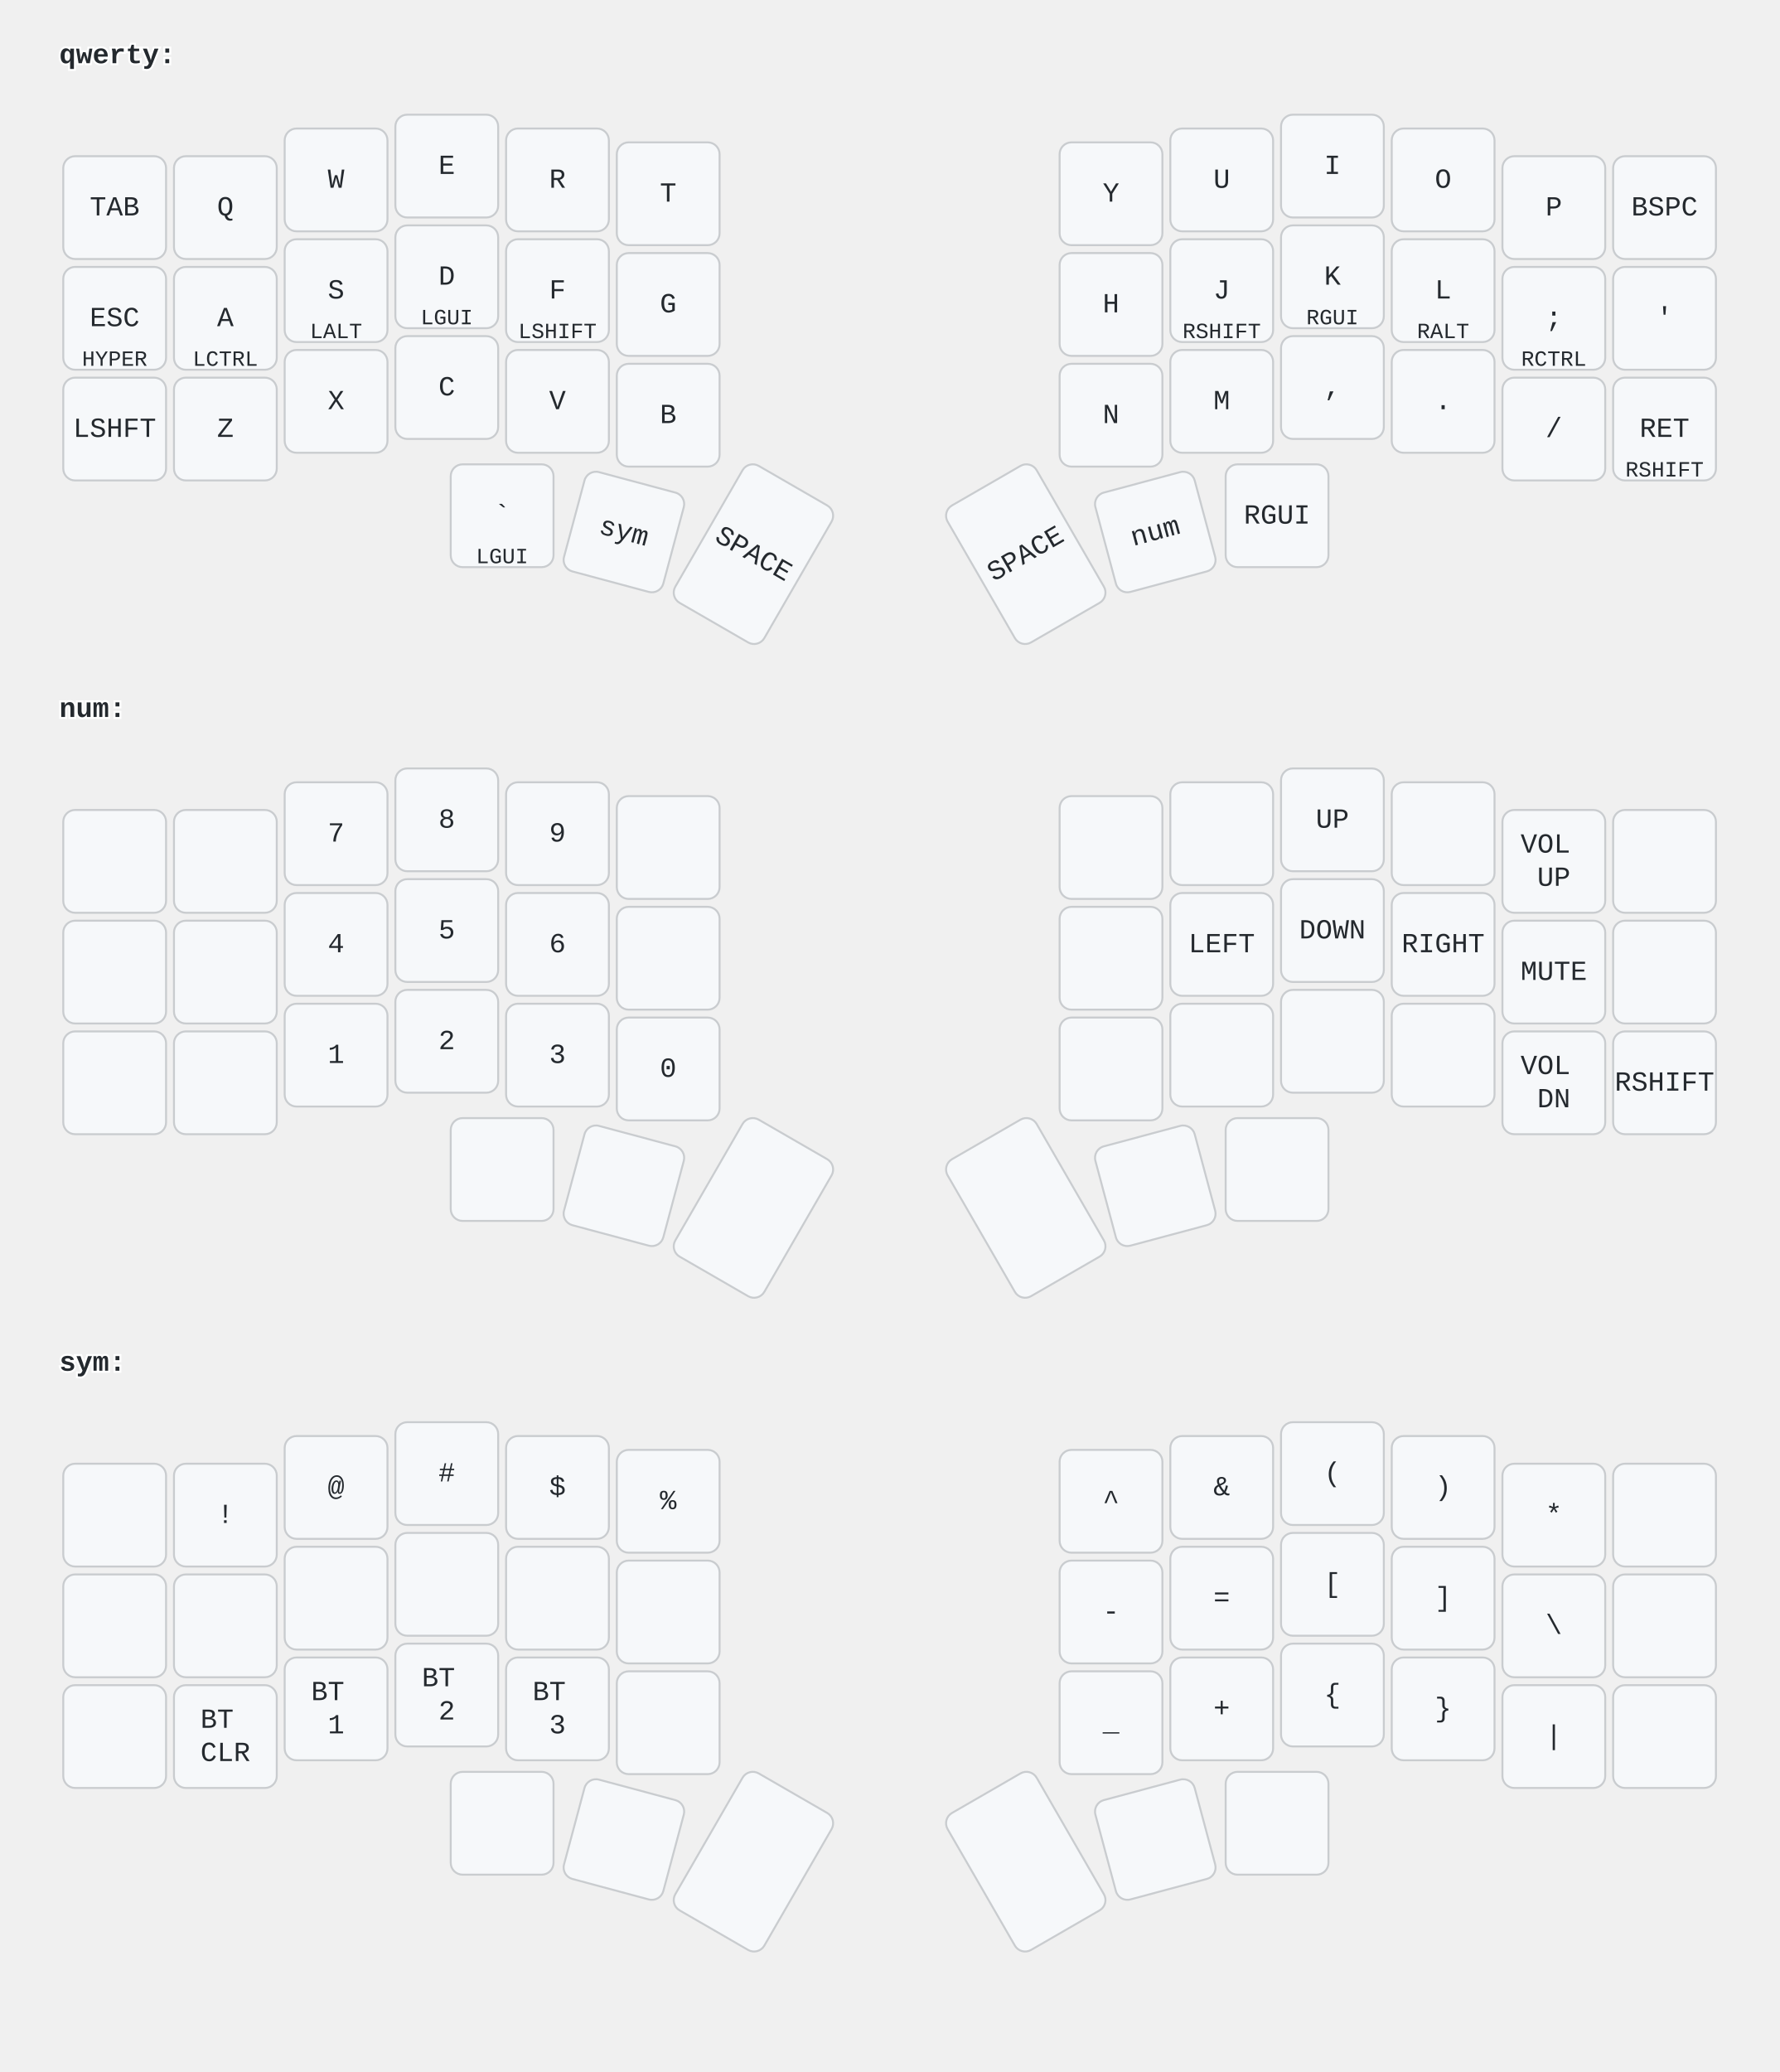
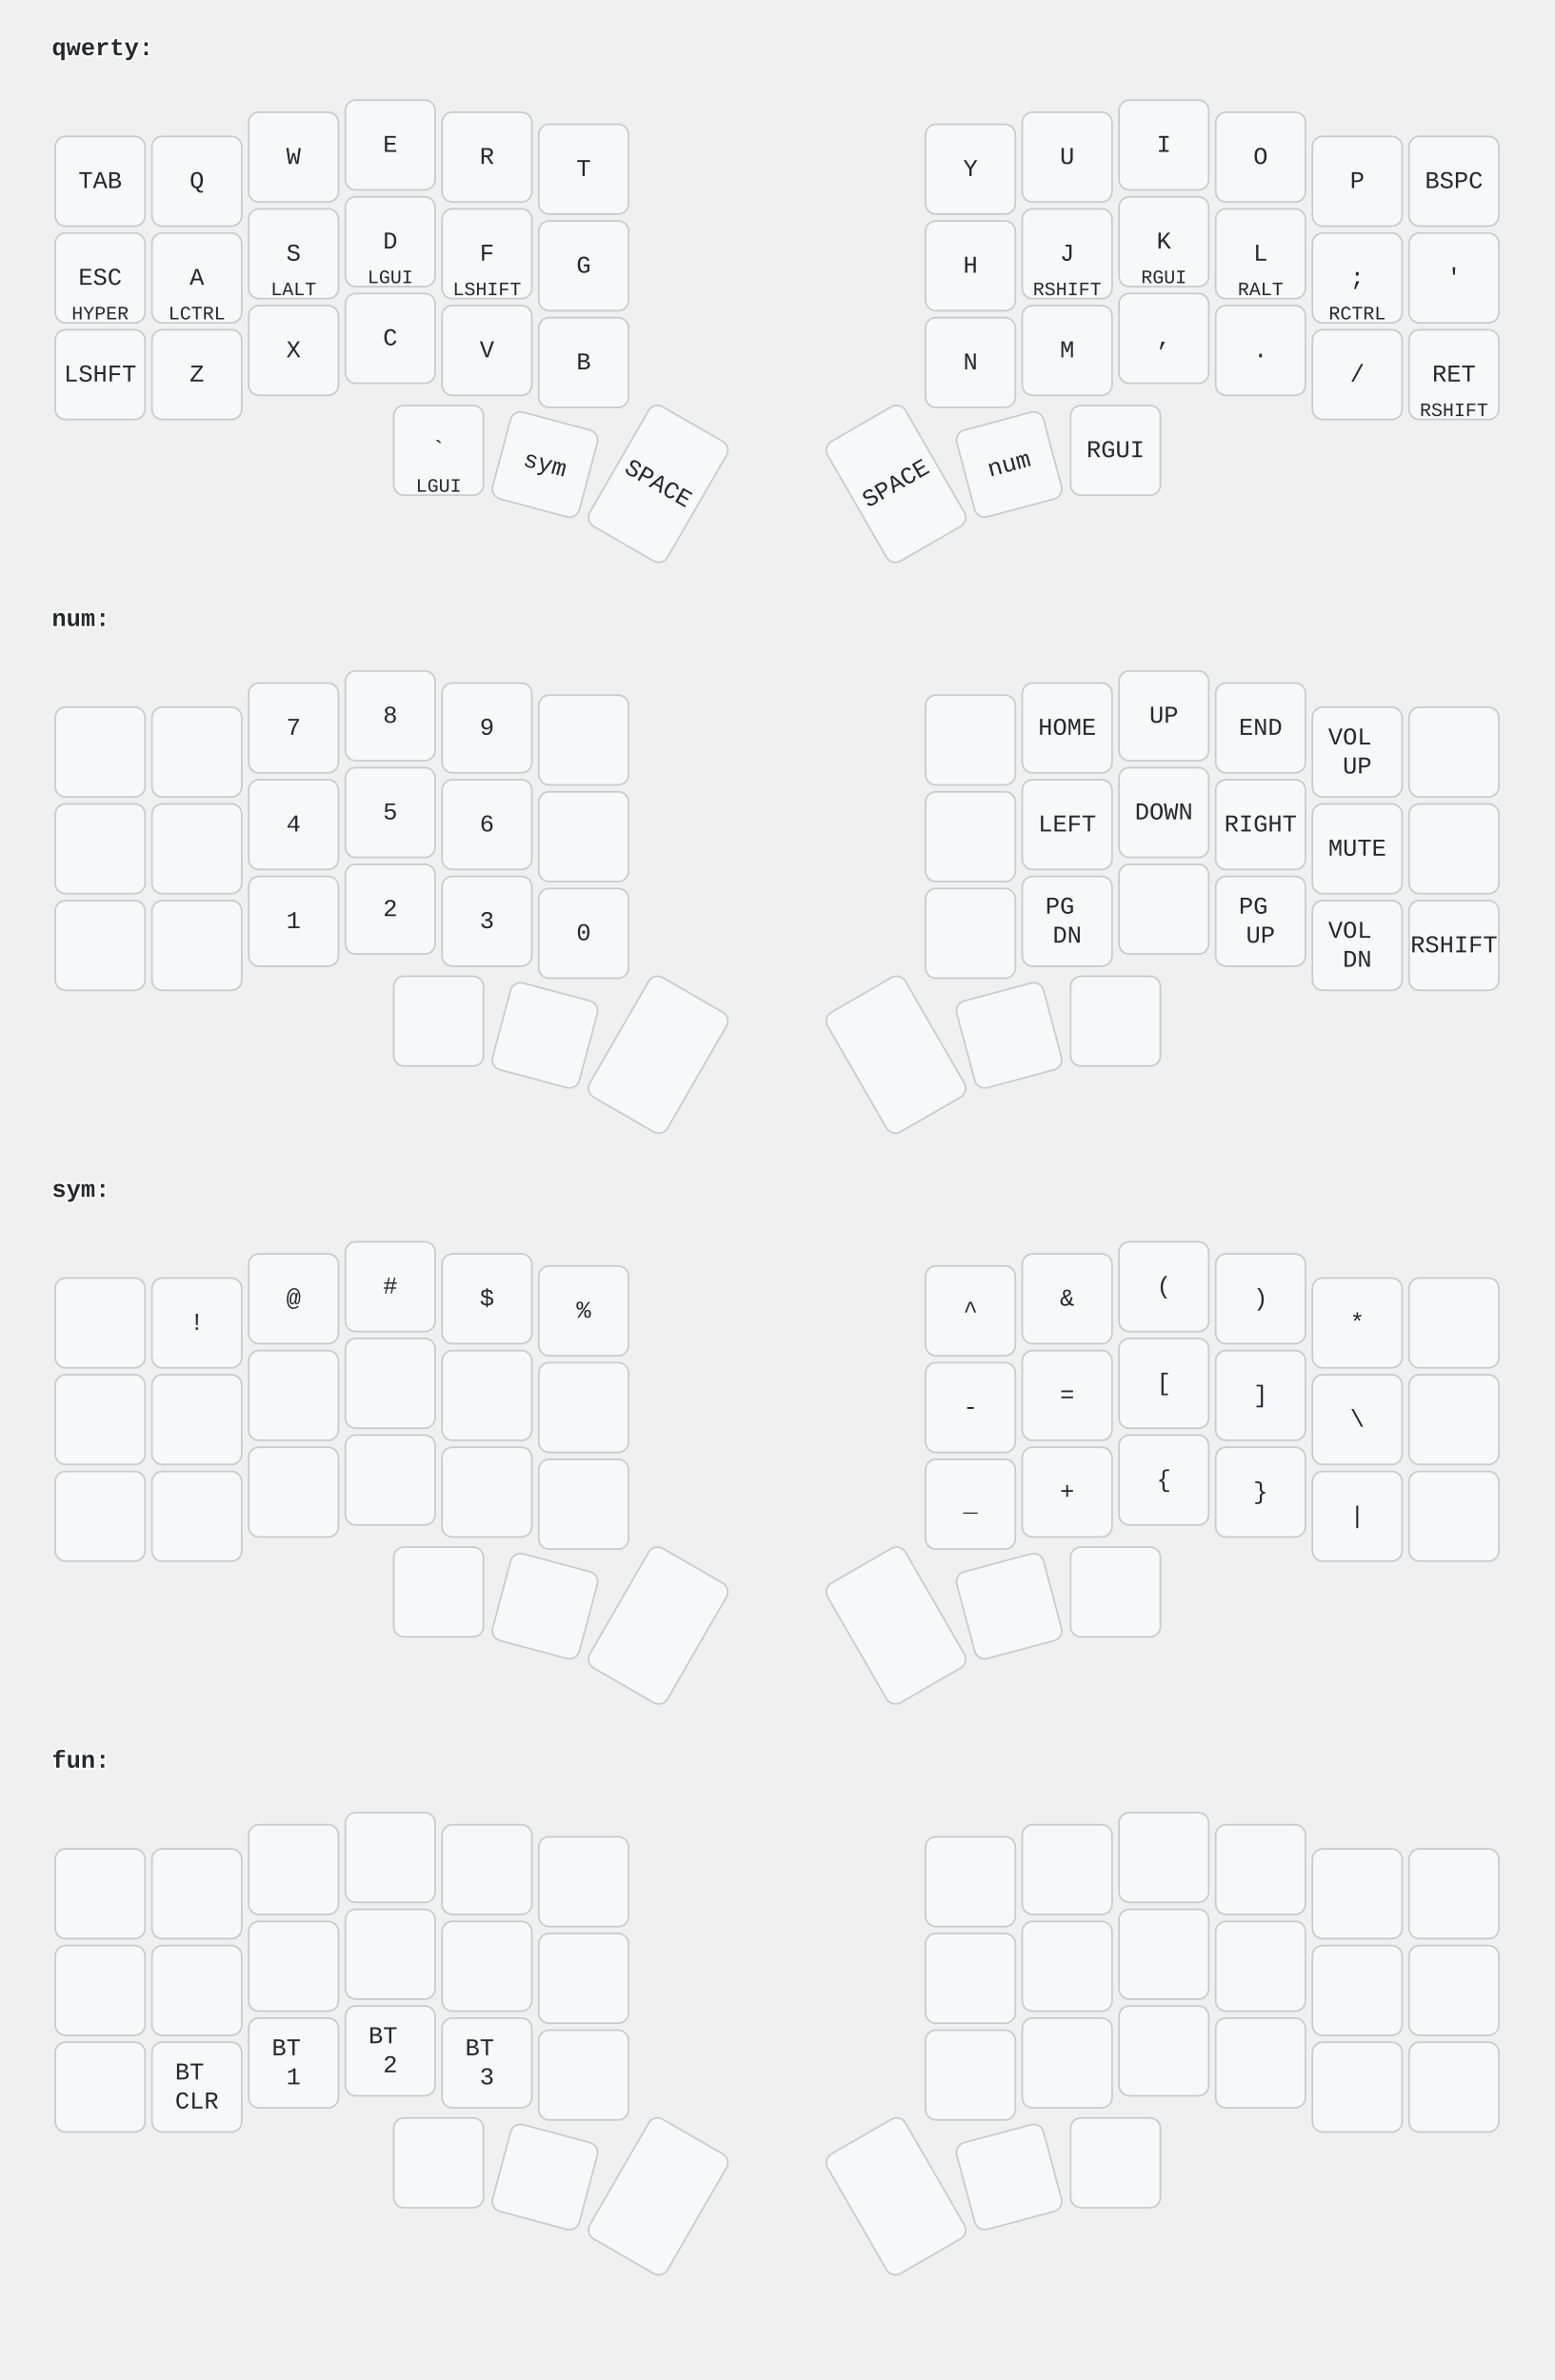
- <svg xmlns="http://www.w3.org/2000/svg" width="900.0" height="1047.959" viewBox="0 0 900.0 1047.959">
+ <svg xmlns="http://www.w3.org/2000/svg" width="900.0" height="1378.612" viewBox="0 0 900.0 1378.612">
  <style>/* font and background color specifications */
svg {
    font-family: SFMono-Regular,Consolas,Liberation Mono,Menlo,monospace;
    font-size: 14px;
    font-kerning: normal;
    text-rendering: optimizeLegibility;
    fill: #24292e;
}

/* default key styling */
rect {
    fill: #f6f8fa;
    stroke: #c9cccf;
    stroke-width: 1;
}

/* color accent for combo boxes */
rect.combo {
    fill: #cdf;
}

/* color accent for held keys */
rect.held, rect.combo.held {
    fill: #fdd;
}

/* color accent for ghost (optional) keys */
rect.ghost, rect.combo.ghost {
    fill: #ddd;
}

text {
    text-anchor: middle;
    dominant-baseline: middle;
}

/* styling for layer labels */
text.label {
    font-weight: bold;
    text-anchor: start;
    stroke: white;
    stroke-width: 2;
    paint-order: stroke;
}

/* styling for combo tap, and key hold/shifted label text */
text.combo, text.hold, text.shifted {
    font-size: 11px;
}

text.hold {
    text-anchor: middle;
    dominant-baseline: auto;
}

text.shifted {
    text-anchor: middle;
    dominant-baseline: hanging;
}

/* styling for hold/shifted label text in combo box */
text.combo.hold, text.combo.shifted {
    font-size: 8px;
}

/* styling for combo dendrons */
path {
    stroke-width: 1;
    stroke: gray;
    fill: none;
}
</style>
  <g class="layer-qwerty">
    <text x="30.0" y="28.0" class="label">qwerty:</text>
    <rect rx="6.0" ry="6.0" x="32.0" y="79.0" width="52.0" height="52.0" class="" />
    <text x="58.0" y="105.0" class="tap">TAB</text>
    <rect rx="6.0" ry="6.0" x="88.0" y="79.0" width="52.0" height="52.0" class="" />
    <text x="114.0" y="105.0" class="tap">Q</text>
    <rect rx="6.0" ry="6.0" x="144.0" y="65.0" width="52.0" height="52.0" class="" />
    <text x="170.0" y="91.0" class="tap">W</text>
    <rect rx="6.0" ry="6.0" x="200.0" y="58.0" width="52.0" height="52.0" class="" />
    <text x="226.0" y="84.0" class="tap">E</text>
    <rect rx="6.0" ry="6.0" x="256.0" y="65.0" width="52.0" height="52.0" class="" />
    <text x="282.0" y="91.0" class="tap">R</text>
    <rect rx="6.0" ry="6.0" x="312.0" y="72.0" width="52.0" height="52.0" class="" />
    <text x="338.0" y="98.0" class="tap">T</text>
    <rect rx="6.0" ry="6.0" x="536.0" y="72.0" width="52.0" height="52.0" class="" />
    <text x="562.0" y="98.0" class="tap">Y</text>
    <rect rx="6.0" ry="6.0" x="592.0" y="65.0" width="52.0" height="52.0" class="" />
    <text x="618.0" y="91.0" class="tap">U</text>
    <rect rx="6.0" ry="6.0" x="648.0" y="58.0" width="52.0" height="52.0" class="" />
    <text x="674.0" y="84.0" class="tap">I</text>
    <rect rx="6.0" ry="6.0" x="704.0" y="65.0" width="52.0" height="52.0" class="" />
    <text x="730.0" y="91.0" class="tap">O</text>
    <rect rx="6.0" ry="6.0" x="760.0" y="79.0" width="52.0" height="52.0" class="" />
    <text x="786.0" y="105.0" class="tap">P</text>
    <rect rx="6.0" ry="6.0" x="816.0" y="79.0" width="52.0" height="52.0" class="" />
    <text x="842.0" y="105.0" class="tap">BSPC</text>
    <rect rx="6.0" ry="6.0" x="32.0" y="135.0" width="52.0" height="52.0" class="" />
    <text x="58.0" y="161.0" class="tap">ESC</text>
    <text x="58.0" y="185.0" class="hold">HYPER</text>
    <rect rx="6.0" ry="6.0" x="88.0" y="135.0" width="52.0" height="52.0" class="" />
    <text x="114.0" y="161.0" class="tap">A</text>
    <text x="114.0" y="185.0" class="hold">LCTRL</text>
    <rect rx="6.0" ry="6.0" x="144.0" y="121.0" width="52.0" height="52.0" class="" />
    <text x="170.0" y="147.0" class="tap">S</text>
    <text x="170.0" y="171.0" class="hold">LALT</text>
    <rect rx="6.0" ry="6.0" x="200.0" y="114.0" width="52.0" height="52.0" class="" />
    <text x="226.0" y="140.0" class="tap">D</text>
    <text x="226.0" y="164.0" class="hold">LGUI</text>
    <rect rx="6.0" ry="6.0" x="256.0" y="121.0" width="52.0" height="52.0" class="" />
    <text x="282.0" y="147.0" class="tap">F</text>
    <text x="282.0" y="171.0" class="hold">LSHIFT</text>
    <rect rx="6.0" ry="6.0" x="312.0" y="128.0" width="52.0" height="52.0" class="" />
    <text x="338.0" y="154.0" class="tap">G</text>
    <rect rx="6.0" ry="6.0" x="536.0" y="128.0" width="52.0" height="52.0" class="" />
    <text x="562.0" y="154.0" class="tap">H</text>
    <rect rx="6.0" ry="6.0" x="592.0" y="121.0" width="52.0" height="52.0" class="" />
    <text x="618.0" y="147.0" class="tap">J</text>
    <text x="618.0" y="171.0" class="hold">RSHIFT</text>
    <rect rx="6.0" ry="6.0" x="648.0" y="114.0" width="52.0" height="52.0" class="" />
    <text x="674.0" y="140.0" class="tap">K</text>
    <text x="674.0" y="164.0" class="hold">RGUI</text>
    <rect rx="6.0" ry="6.0" x="704.0" y="121.0" width="52.0" height="52.0" class="" />
    <text x="730.0" y="147.0" class="tap">L</text>
    <text x="730.0" y="171.0" class="hold">RALT</text>
    <rect rx="6.0" ry="6.0" x="760.0" y="135.0" width="52.0" height="52.0" class="" />
    <text x="786.0" y="161.0" class="tap">;</text>
    <text x="786.0" y="185.0" class="hold">RCTRL</text>
    <rect rx="6.0" ry="6.0" x="816.0" y="135.0" width="52.0" height="52.0" class="" />
    <text x="842.0" y="161.0" class="tap">'</text>
    <rect rx="6.0" ry="6.0" x="32.0" y="191.0" width="52.0" height="52.0" class="" />
    <text x="58.0" y="217.0" class="tap">LSHFT</text>
    <rect rx="6.0" ry="6.0" x="88.0" y="191.0" width="52.0" height="52.0" class="" />
    <text x="114.0" y="217.0" class="tap">Z</text>
    <rect rx="6.0" ry="6.0" x="144.0" y="177.0" width="52.0" height="52.0" class="" />
    <text x="170.0" y="203.0" class="tap">X</text>
    <rect rx="6.0" ry="6.0" x="200.0" y="170.0" width="52.0" height="52.0" class="" />
    <text x="226.0" y="196.0" class="tap">C</text>
    <rect rx="6.0" ry="6.0" x="256.0" y="177.0" width="52.0" height="52.0" class="" />
    <text x="282.0" y="203.0" class="tap">V</text>
    <rect rx="6.0" ry="6.0" x="312.0" y="184.0" width="52.0" height="52.0" class="" />
    <text x="338.0" y="210.0" class="tap">B</text>
    <rect rx="6.0" ry="6.0" x="536.0" y="184.0" width="52.0" height="52.0" class="" />
    <text x="562.0" y="210.0" class="tap">N</text>
    <rect rx="6.0" ry="6.0" x="592.0" y="177.0" width="52.0" height="52.0" class="" />
    <text x="618.0" y="203.0" class="tap">M</text>
    <rect rx="6.0" ry="6.0" x="648.0" y="170.0" width="52.0" height="52.0" class="" />
    <text x="674.0" y="196.0" class="tap">,</text>
    <rect rx="6.0" ry="6.0" x="704.0" y="177.0" width="52.0" height="52.0" class="" />
    <text x="730.0" y="203.0" class="tap">.</text>
    <rect rx="6.0" ry="6.0" x="760.0" y="191.0" width="52.0" height="52.0" class="" />
    <text x="786.0" y="217.0" class="tap">/</text>
    <rect rx="6.0" ry="6.0" x="816.0" y="191.0" width="52.0" height="52.0" class="" />
    <text x="842.0" y="217.0" class="tap">RET</text>
    <text x="842.0" y="241.0" class="hold">RSHIFT</text>
    <rect rx="6.0" ry="6.0" x="228.0" y="234.848" width="52.0" height="52.0" class="" />
    <text x="254.0" y="260.848" class="tap">`</text>
    <text x="254.0" y="284.848" class="hold">LGUI</text>
    <g transform="rotate(15.0, 315.6, 269.08)">
      <rect rx="6.0" ry="6.0" x="289.6" y="243.08" width="52.0" height="52.0" class="" />
      <text x="315.6" y="269.08" class="tap">sym</text>
    </g>
    <g transform="rotate(30.0, 381.12, 280.28)">
      <rect rx="6.0" ry="6.0" x="355.12" y="240.28" width="52.0" height="80.0" class="" />
      <text x="381.12" y="280.28" class="tap">SPACE</text>
    </g>
    <g transform="rotate(-30.0, 518.88, 280.28)">
      <rect rx="6.0" ry="6.0" x="492.88" y="240.28" width="52.0" height="80.0" class="" />
      <text x="518.88" y="280.28" class="tap">SPACE</text>
    </g>
    <g transform="rotate(-15.0, 584.4, 269.08)">
      <rect rx="6.0" ry="6.0" x="558.4" y="243.08" width="52.0" height="52.0" class="" />
      <text x="584.4" y="269.08" class="tap">num</text>
    </g>
    <rect rx="6.0" ry="6.0" x="620.0" y="234.848" width="52.0" height="52.0" class="" />
    <text x="646.0" y="260.848" class="tap">RGUI</text>
  </g>
  <g class="layer-num">
    <text x="30.0" y="358.653" class="label">num:</text>
    <rect rx="6.0" ry="6.0" x="32.0" y="409.653" width="52.0" height="52.0" class="" />
    <rect rx="6.0" ry="6.0" x="88.0" y="409.653" width="52.0" height="52.0" class="" />
    <rect rx="6.0" ry="6.0" x="144.0" y="395.653" width="52.0" height="52.0" class="" />
    <text x="170.0" y="421.653" class="tap">7</text>
    <rect rx="6.0" ry="6.0" x="200.0" y="388.653" width="52.0" height="52.0" class="" />
    <text x="226.0" y="414.653" class="tap">8</text>
    <rect rx="6.0" ry="6.0" x="256.0" y="395.653" width="52.0" height="52.0" class="" />
    <text x="282.0" y="421.653" class="tap">9</text>
    <rect rx="6.0" ry="6.0" x="312.0" y="402.653" width="52.0" height="52.0" class="" />
    <rect rx="6.0" ry="6.0" x="536.0" y="402.653" width="52.0" height="52.0" class="" />
    <rect rx="6.0" ry="6.0" x="592.0" y="395.653" width="52.0" height="52.0" class="" />
+     <text x="618.0" y="421.653" class="tap">HOME</text>
    <rect rx="6.0" ry="6.0" x="648.0" y="388.653" width="52.0" height="52.0" class="" />
    <text x="674.0" y="414.653" class="tap">UP</text>
    <rect rx="6.0" ry="6.0" x="704.0" y="395.653" width="52.0" height="52.0" class="" />
+     <text x="730.0" y="421.653" class="tap">END</text>
    <rect rx="6.0" ry="6.0" x="760.0" y="409.653" width="52.0" height="52.0" class="" />
    <text x="786.0" y="435.653" class="tap">
      <tspan x="786.0" dy="-0.6em">VOL</tspan>
      <tspan x="786.0" dy="1.2em">UP</tspan>
    </text>
    <rect rx="6.0" ry="6.0" x="816.0" y="409.653" width="52.0" height="52.0" class="" />
    <rect rx="6.0" ry="6.0" x="32.0" y="465.653" width="52.0" height="52.0" class="" />
    <rect rx="6.0" ry="6.0" x="88.0" y="465.653" width="52.0" height="52.0" class="" />
    <rect rx="6.0" ry="6.0" x="144.0" y="451.653" width="52.0" height="52.0" class="" />
    <text x="170.0" y="477.653" class="tap">4</text>
    <rect rx="6.0" ry="6.0" x="200.0" y="444.653" width="52.0" height="52.0" class="" />
    <text x="226.0" y="470.653" class="tap">5</text>
    <rect rx="6.0" ry="6.0" x="256.0" y="451.653" width="52.0" height="52.0" class="" />
    <text x="282.0" y="477.653" class="tap">6</text>
    <rect rx="6.0" ry="6.0" x="312.0" y="458.653" width="52.0" height="52.0" class="" />
    <rect rx="6.0" ry="6.0" x="536.0" y="458.653" width="52.0" height="52.0" class="" />
    <rect rx="6.0" ry="6.0" x="592.0" y="451.653" width="52.0" height="52.0" class="" />
    <text x="618.0" y="477.653" class="tap">LEFT</text>
    <rect rx="6.0" ry="6.0" x="648.0" y="444.653" width="52.0" height="52.0" class="" />
    <text x="674.0" y="470.653" class="tap">DOWN</text>
    <rect rx="6.0" ry="6.0" x="704.0" y="451.653" width="52.0" height="52.0" class="" />
    <text x="730.0" y="477.653" class="tap">RIGHT</text>
    <rect rx="6.0" ry="6.0" x="760.0" y="465.653" width="52.0" height="52.0" class="" />
    <text x="786.0" y="491.653" class="tap">MUTE</text>
    <rect rx="6.0" ry="6.0" x="816.0" y="465.653" width="52.0" height="52.0" class="" />
    <rect rx="6.0" ry="6.0" x="32.0" y="521.653" width="52.0" height="52.0" class="" />
    <rect rx="6.0" ry="6.0" x="88.0" y="521.653" width="52.0" height="52.0" class="" />
    <rect rx="6.0" ry="6.0" x="144.0" y="507.653" width="52.0" height="52.0" class="" />
    <text x="170.0" y="533.653" class="tap">1</text>
    <rect rx="6.0" ry="6.0" x="200.0" y="500.653" width="52.0" height="52.0" class="" />
    <text x="226.0" y="526.653" class="tap">2</text>
    <rect rx="6.0" ry="6.0" x="256.0" y="507.653" width="52.0" height="52.0" class="" />
    <text x="282.0" y="533.653" class="tap">3</text>
    <rect rx="6.0" ry="6.0" x="312.0" y="514.653" width="52.0" height="52.0" class="" />
    <text x="338.0" y="540.653" class="tap">0</text>
    <rect rx="6.0" ry="6.0" x="536.0" y="514.653" width="52.0" height="52.0" class="" />
    <rect rx="6.0" ry="6.0" x="592.0" y="507.653" width="52.0" height="52.0" class="" />
+     <text x="618.0" y="533.653" class="tap">
+       <tspan x="618.0" dy="-0.6em">PG</tspan>
+       <tspan x="618.0" dy="1.2em">DN</tspan>
+     </text>
    <rect rx="6.0" ry="6.0" x="648.0" y="500.653" width="52.0" height="52.0" class="" />
    <rect rx="6.0" ry="6.0" x="704.0" y="507.653" width="52.0" height="52.0" class="" />
+     <text x="730.0" y="533.653" class="tap">
+       <tspan x="730.0" dy="-0.6em">PG</tspan>
+       <tspan x="730.0" dy="1.2em">UP</tspan>
+     </text>
    <rect rx="6.0" ry="6.0" x="760.0" y="521.653" width="52.0" height="52.0" class="" />
    <text x="786.0" y="547.653" class="tap">
      <tspan x="786.0" dy="-0.6em">VOL</tspan>
      <tspan x="786.0" dy="1.2em">DN</tspan>
    </text>
    <rect rx="6.0" ry="6.0" x="816.0" y="521.653" width="52.0" height="52.0" class="" />
    <text x="842.0" y="547.653" class="tap">RSHIFT</text>
    <rect rx="6.0" ry="6.0" x="228.0" y="565.501" width="52.0" height="52.0" class="" />
    <g transform="rotate(15.0, 315.6, 599.7331)">
      <rect rx="6.0" ry="6.0" x="289.6" y="573.733" width="52.0" height="52.0" class="" />
    </g>
    <g transform="rotate(30.0, 381.12, 610.9331)">
      <rect rx="6.0" ry="6.0" x="355.12" y="570.933" width="52.0" height="80.0" class="" />
    </g>
    <g transform="rotate(-30.0, 518.88, 610.9331)">
      <rect rx="6.0" ry="6.0" x="492.88" y="570.933" width="52.0" height="80.0" class="" />
    </g>
    <g transform="rotate(-15.0, 584.4, 599.7331)">
      <rect rx="6.0" ry="6.0" x="558.4" y="573.733" width="52.0" height="52.0" class="" />
    </g>
    <rect rx="6.0" ry="6.0" x="620.0" y="565.501" width="52.0" height="52.0" class="" />
  </g>
  <g class="layer-sym">
    <text x="30.0" y="689.306" class="label">sym:</text>
    <rect rx="6.0" ry="6.0" x="32.0" y="740.306" width="52.0" height="52.0" class="" />
    <rect rx="6.0" ry="6.0" x="88.0" y="740.306" width="52.0" height="52.0" class="" />
    <text x="114.0" y="766.306" class="tap">!</text>
    <rect rx="6.0" ry="6.0" x="144.0" y="726.306" width="52.0" height="52.0" class="" />
    <text x="170.0" y="752.306" class="tap">@</text>
    <rect rx="6.0" ry="6.0" x="200.0" y="719.306" width="52.0" height="52.0" class="" />
    <text x="226.0" y="745.306" class="tap">#</text>
    <rect rx="6.0" ry="6.0" x="256.0" y="726.306" width="52.0" height="52.0" class="" />
    <text x="282.0" y="752.306" class="tap">$</text>
    <rect rx="6.0" ry="6.0" x="312.0" y="733.306" width="52.0" height="52.0" class="" />
    <text x="338.0" y="759.306" class="tap">%</text>
    <rect rx="6.0" ry="6.0" x="536.0" y="733.306" width="52.0" height="52.0" class="" />
    <text x="562.0" y="759.306" class="tap">^</text>
    <rect rx="6.0" ry="6.0" x="592.0" y="726.306" width="52.0" height="52.0" class="" />
    <text x="618.0" y="752.306" class="tap">&amp;</text>
    <rect rx="6.0" ry="6.0" x="648.0" y="719.306" width="52.0" height="52.0" class="" />
    <text x="674.0" y="745.306" class="tap">(</text>
    <rect rx="6.0" ry="6.0" x="704.0" y="726.306" width="52.0" height="52.0" class="" />
    <text x="730.0" y="752.306" class="tap">)</text>
    <rect rx="6.0" ry="6.0" x="760.0" y="740.306" width="52.0" height="52.0" class="" />
    <text x="786.0" y="766.306" class="tap">*</text>
    <rect rx="6.0" ry="6.0" x="816.0" y="740.306" width="52.0" height="52.0" class="" />
    <rect rx="6.0" ry="6.0" x="32.0" y="796.306" width="52.0" height="52.0" class="" />
    <rect rx="6.0" ry="6.0" x="88.0" y="796.306" width="52.0" height="52.0" class="" />
    <rect rx="6.0" ry="6.0" x="144.0" y="782.306" width="52.0" height="52.0" class="" />
    <rect rx="6.0" ry="6.0" x="200.0" y="775.306" width="52.0" height="52.0" class="" />
    <rect rx="6.0" ry="6.0" x="256.0" y="782.306" width="52.0" height="52.0" class="" />
    <rect rx="6.0" ry="6.0" x="312.0" y="789.306" width="52.0" height="52.0" class="" />
    <rect rx="6.0" ry="6.0" x="536.0" y="789.306" width="52.0" height="52.0" class="" />
    <text x="562.0" y="815.306" class="tap">-</text>
    <rect rx="6.0" ry="6.0" x="592.0" y="782.306" width="52.0" height="52.0" class="" />
    <text x="618.0" y="808.306" class="tap">=</text>
    <rect rx="6.0" ry="6.0" x="648.0" y="775.306" width="52.0" height="52.0" class="" />
    <text x="674.0" y="801.306" class="tap">[</text>
    <rect rx="6.0" ry="6.0" x="704.0" y="782.306" width="52.0" height="52.0" class="" />
    <text x="730.0" y="808.306" class="tap">]</text>
    <rect rx="6.0" ry="6.0" x="760.0" y="796.306" width="52.0" height="52.0" class="" />
    <text x="786.0" y="822.306" class="tap">\</text>
    <rect rx="6.0" ry="6.0" x="816.0" y="796.306" width="52.0" height="52.0" class="" />
    <rect rx="6.0" ry="6.0" x="32.0" y="852.306" width="52.0" height="52.0" class="" />
    <rect rx="6.0" ry="6.0" x="88.0" y="852.306" width="52.0" height="52.0" class="" />
-     <text x="114.0" y="878.306" class="tap">
-       <tspan x="114.0" dy="-0.6em">BT</tspan>
-       <tspan x="114.0" dy="1.2em">CLR</tspan>
-     </text>
    <rect rx="6.0" ry="6.0" x="144.0" y="838.306" width="52.0" height="52.0" class="" />
-     <text x="170.0" y="864.306" class="tap">
-       <tspan x="170.0" dy="-0.6em">BT</tspan>
-       <tspan x="170.0" dy="1.2em">1</tspan>
-     </text>
    <rect rx="6.0" ry="6.0" x="200.0" y="831.306" width="52.0" height="52.0" class="" />
-     <text x="226.0" y="857.306" class="tap">
-       <tspan x="226.0" dy="-0.6em">BT</tspan>
-       <tspan x="226.0" dy="1.2em">2</tspan>
-     </text>
    <rect rx="6.0" ry="6.0" x="256.0" y="838.306" width="52.0" height="52.0" class="" />
-     <text x="282.0" y="864.306" class="tap">
-       <tspan x="282.0" dy="-0.6em">BT</tspan>
-       <tspan x="282.0" dy="1.2em">3</tspan>
-     </text>
    <rect rx="6.0" ry="6.0" x="312.0" y="845.306" width="52.0" height="52.0" class="" />
    <rect rx="6.0" ry="6.0" x="536.0" y="845.306" width="52.0" height="52.0" class="" />
    <text x="562.0" y="871.306" class="tap">_</text>
    <rect rx="6.0" ry="6.0" x="592.0" y="838.306" width="52.0" height="52.0" class="" />
    <text x="618.0" y="864.306" class="tap">+</text>
    <rect rx="6.0" ry="6.0" x="648.0" y="831.306" width="52.0" height="52.0" class="" />
    <text x="674.0" y="857.306" class="tap">{</text>
    <rect rx="6.0" ry="6.0" x="704.0" y="838.306" width="52.0" height="52.0" class="" />
    <text x="730.0" y="864.306" class="tap">}</text>
    <rect rx="6.0" ry="6.0" x="760.0" y="852.306" width="52.0" height="52.0" class="" />
    <text x="786.0" y="878.306" class="tap">|</text>
    <rect rx="6.0" ry="6.0" x="816.0" y="852.306" width="52.0" height="52.0" class="" />
    <rect rx="6.0" ry="6.0" x="228.0" y="896.154" width="52.0" height="52.0" class="" />
    <g transform="rotate(15.0, 315.6, 930.3861)">
      <rect rx="6.0" ry="6.0" x="289.6" y="904.386" width="52.0" height="52.0" class="" />
    </g>
    <g transform="rotate(30.0, 381.12, 941.5861)">
      <rect rx="6.0" ry="6.0" x="355.12" y="901.586" width="52.0" height="80.0" class="" />
    </g>
    <g transform="rotate(-30.0, 518.88, 941.5861)">
      <rect rx="6.0" ry="6.0" x="492.88" y="901.586" width="52.0" height="80.0" class="" />
    </g>
    <g transform="rotate(-15.0, 584.4, 930.3861)">
      <rect rx="6.0" ry="6.0" x="558.4" y="904.386" width="52.0" height="52.0" class="" />
    </g>
    <rect rx="6.0" ry="6.0" x="620.0" y="896.154" width="52.0" height="52.0" class="" />
  </g>
+   <g class="layer-fun">
+     <text x="30.0" y="1019.959" class="label">fun:</text>
+     <rect rx="6.0" ry="6.0" x="32.0" y="1070.959" width="52.0" height="52.0" class="" />
+     <rect rx="6.0" ry="6.0" x="88.0" y="1070.959" width="52.0" height="52.0" class="" />
+     <rect rx="6.0" ry="6.0" x="144.0" y="1056.959" width="52.0" height="52.0" class="" />
+     <rect rx="6.0" ry="6.0" x="200.0" y="1049.959" width="52.0" height="52.0" class="" />
+     <rect rx="6.0" ry="6.0" x="256.0" y="1056.959" width="52.0" height="52.0" class="" />
+     <rect rx="6.0" ry="6.0" x="312.0" y="1063.959" width="52.0" height="52.0" class="" />
+     <rect rx="6.0" ry="6.0" x="536.0" y="1063.959" width="52.0" height="52.0" class="" />
+     <rect rx="6.0" ry="6.0" x="592.0" y="1056.959" width="52.0" height="52.0" class="" />
+     <rect rx="6.0" ry="6.0" x="648.0" y="1049.959" width="52.0" height="52.0" class="" />
+     <rect rx="6.0" ry="6.0" x="704.0" y="1056.959" width="52.0" height="52.0" class="" />
+     <rect rx="6.0" ry="6.0" x="760.0" y="1070.959" width="52.0" height="52.0" class="" />
+     <rect rx="6.0" ry="6.0" x="816.0" y="1070.959" width="52.0" height="52.0" class="" />
+     <rect rx="6.0" ry="6.0" x="32.0" y="1126.959" width="52.0" height="52.0" class="" />
+     <rect rx="6.0" ry="6.0" x="88.0" y="1126.959" width="52.0" height="52.0" class="" />
+     <rect rx="6.0" ry="6.0" x="144.0" y="1112.959" width="52.0" height="52.0" class="" />
+     <rect rx="6.0" ry="6.0" x="200.0" y="1105.959" width="52.0" height="52.0" class="" />
+     <rect rx="6.0" ry="6.0" x="256.0" y="1112.959" width="52.0" height="52.0" class="" />
+     <rect rx="6.0" ry="6.0" x="312.0" y="1119.959" width="52.0" height="52.0" class="" />
+     <rect rx="6.0" ry="6.0" x="536.0" y="1119.959" width="52.0" height="52.0" class="" />
+     <rect rx="6.0" ry="6.0" x="592.0" y="1112.959" width="52.0" height="52.0" class="" />
+     <rect rx="6.0" ry="6.0" x="648.0" y="1105.959" width="52.0" height="52.0" class="" />
+     <rect rx="6.0" ry="6.0" x="704.0" y="1112.959" width="52.0" height="52.0" class="" />
+     <rect rx="6.0" ry="6.0" x="760.0" y="1126.959" width="52.0" height="52.0" class="" />
+     <rect rx="6.0" ry="6.0" x="816.0" y="1126.959" width="52.0" height="52.0" class="" />
+     <rect rx="6.0" ry="6.0" x="32.0" y="1182.959" width="52.0" height="52.0" class="" />
+     <rect rx="6.0" ry="6.0" x="88.0" y="1182.959" width="52.0" height="52.0" class="" />
+     <text x="114.0" y="1208.959" class="tap">
+       <tspan x="114.0" dy="-0.6em">BT</tspan>
+       <tspan x="114.0" dy="1.2em">CLR</tspan>
+     </text>
+     <rect rx="6.0" ry="6.0" x="144.0" y="1168.959" width="52.0" height="52.0" class="" />
+     <text x="170.0" y="1194.959" class="tap">
+       <tspan x="170.0" dy="-0.6em">BT</tspan>
+       <tspan x="170.0" dy="1.2em">1</tspan>
+     </text>
+     <rect rx="6.0" ry="6.0" x="200.0" y="1161.959" width="52.0" height="52.0" class="" />
+     <text x="226.0" y="1187.959" class="tap">
+       <tspan x="226.0" dy="-0.6em">BT</tspan>
+       <tspan x="226.0" dy="1.2em">2</tspan>
+     </text>
+     <rect rx="6.0" ry="6.0" x="256.0" y="1168.959" width="52.0" height="52.0" class="" />
+     <text x="282.0" y="1194.959" class="tap">
+       <tspan x="282.0" dy="-0.6em">BT</tspan>
+       <tspan x="282.0" dy="1.2em">3</tspan>
+     </text>
+     <rect rx="6.0" ry="6.0" x="312.0" y="1175.959" width="52.0" height="52.0" class="" />
+     <rect rx="6.0" ry="6.0" x="536.0" y="1175.959" width="52.0" height="52.0" class="" />
+     <rect rx="6.0" ry="6.0" x="592.0" y="1168.959" width="52.0" height="52.0" class="" />
+     <rect rx="6.0" ry="6.0" x="648.0" y="1161.959" width="52.0" height="52.0" class="" />
+     <rect rx="6.0" ry="6.0" x="704.0" y="1168.959" width="52.0" height="52.0" class="" />
+     <rect rx="6.0" ry="6.0" x="760.0" y="1182.959" width="52.0" height="52.0" class="" />
+     <rect rx="6.0" ry="6.0" x="816.0" y="1182.959" width="52.0" height="52.0" class="" />
+     <rect rx="6.0" ry="6.0" x="228.0" y="1226.807" width="52.0" height="52.0" class="" />
+     <g transform="rotate(15.0, 315.6, 1261.039)">
+       <rect rx="6.0" ry="6.0" x="289.6" y="1235.039" width="52.0" height="52.0" class="" />
+     </g>
+     <g transform="rotate(30.0, 381.12, 1272.239)">
+       <rect rx="6.0" ry="6.0" x="355.12" y="1232.239" width="52.0" height="80.0" class="" />
+     </g>
+     <g transform="rotate(-30.0, 518.88, 1272.239)">
+       <rect rx="6.0" ry="6.0" x="492.88" y="1232.239" width="52.0" height="80.0" class="" />
+     </g>
+     <g transform="rotate(-15.0, 584.4, 1261.039)">
+       <rect rx="6.0" ry="6.0" x="558.4" y="1235.039" width="52.0" height="52.0" class="" />
+     </g>
+     <rect rx="6.0" ry="6.0" x="620.0" y="1226.807" width="52.0" height="52.0" class="" />
+   </g>
</svg>
